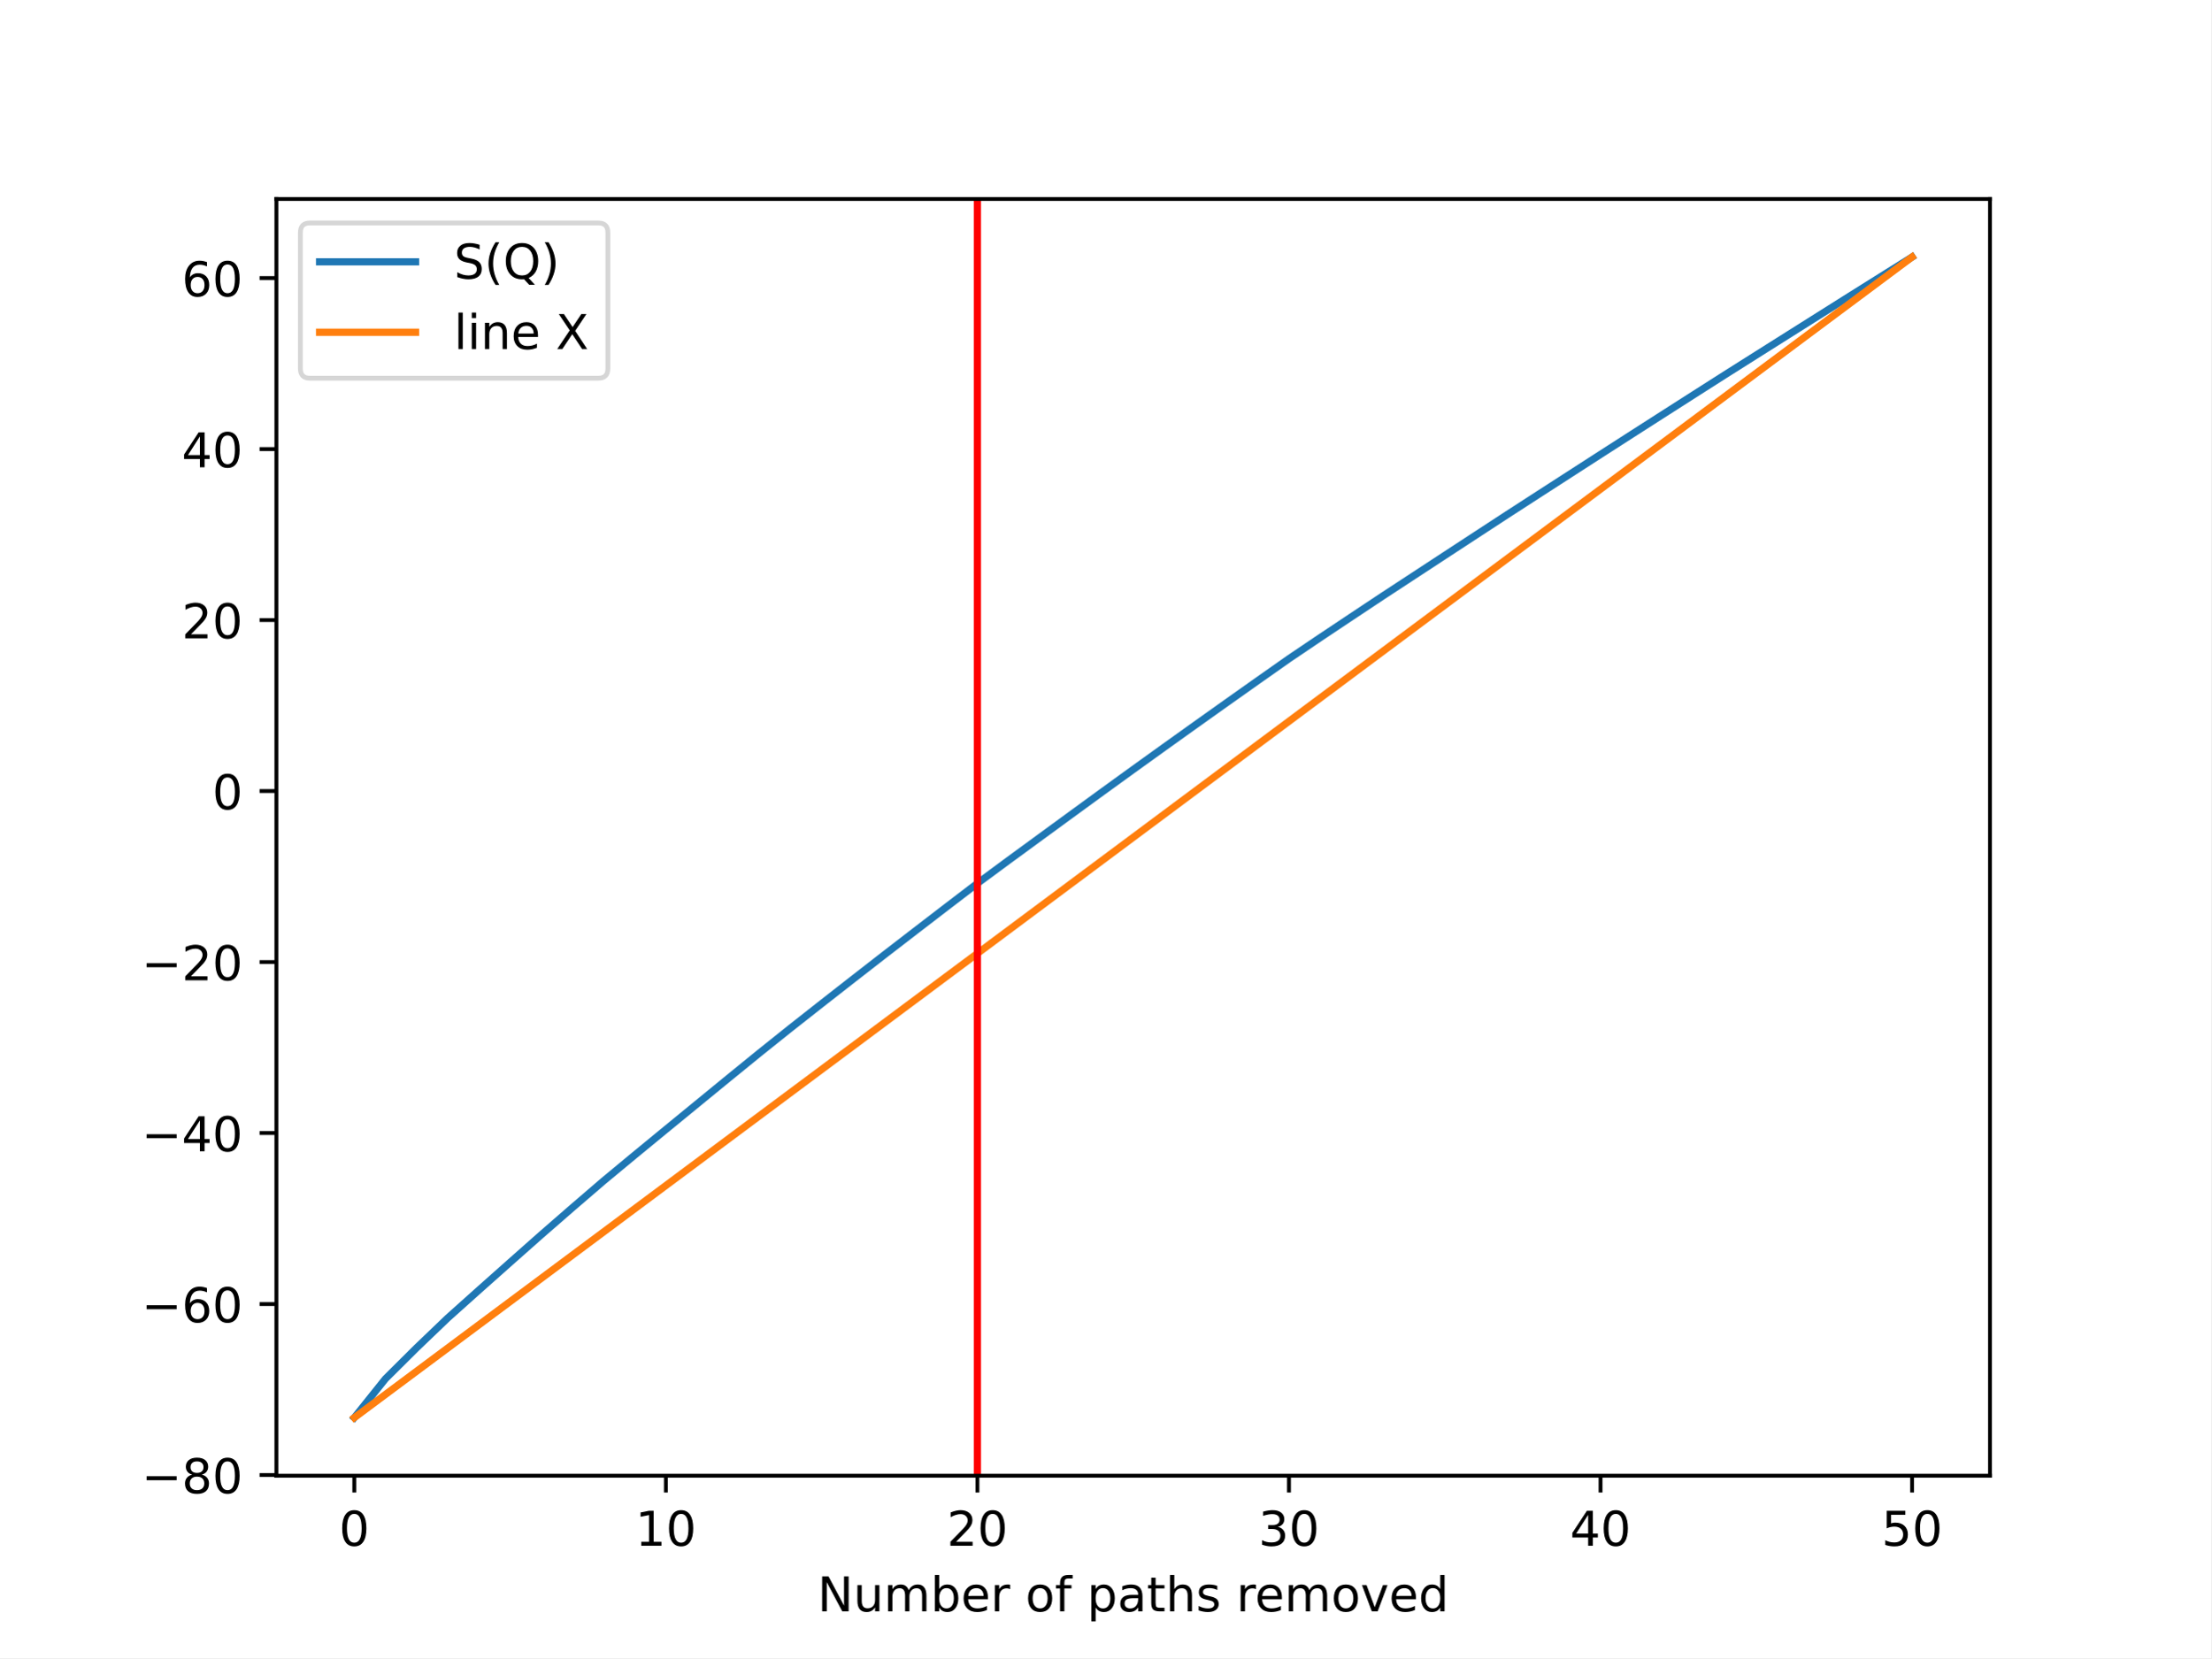
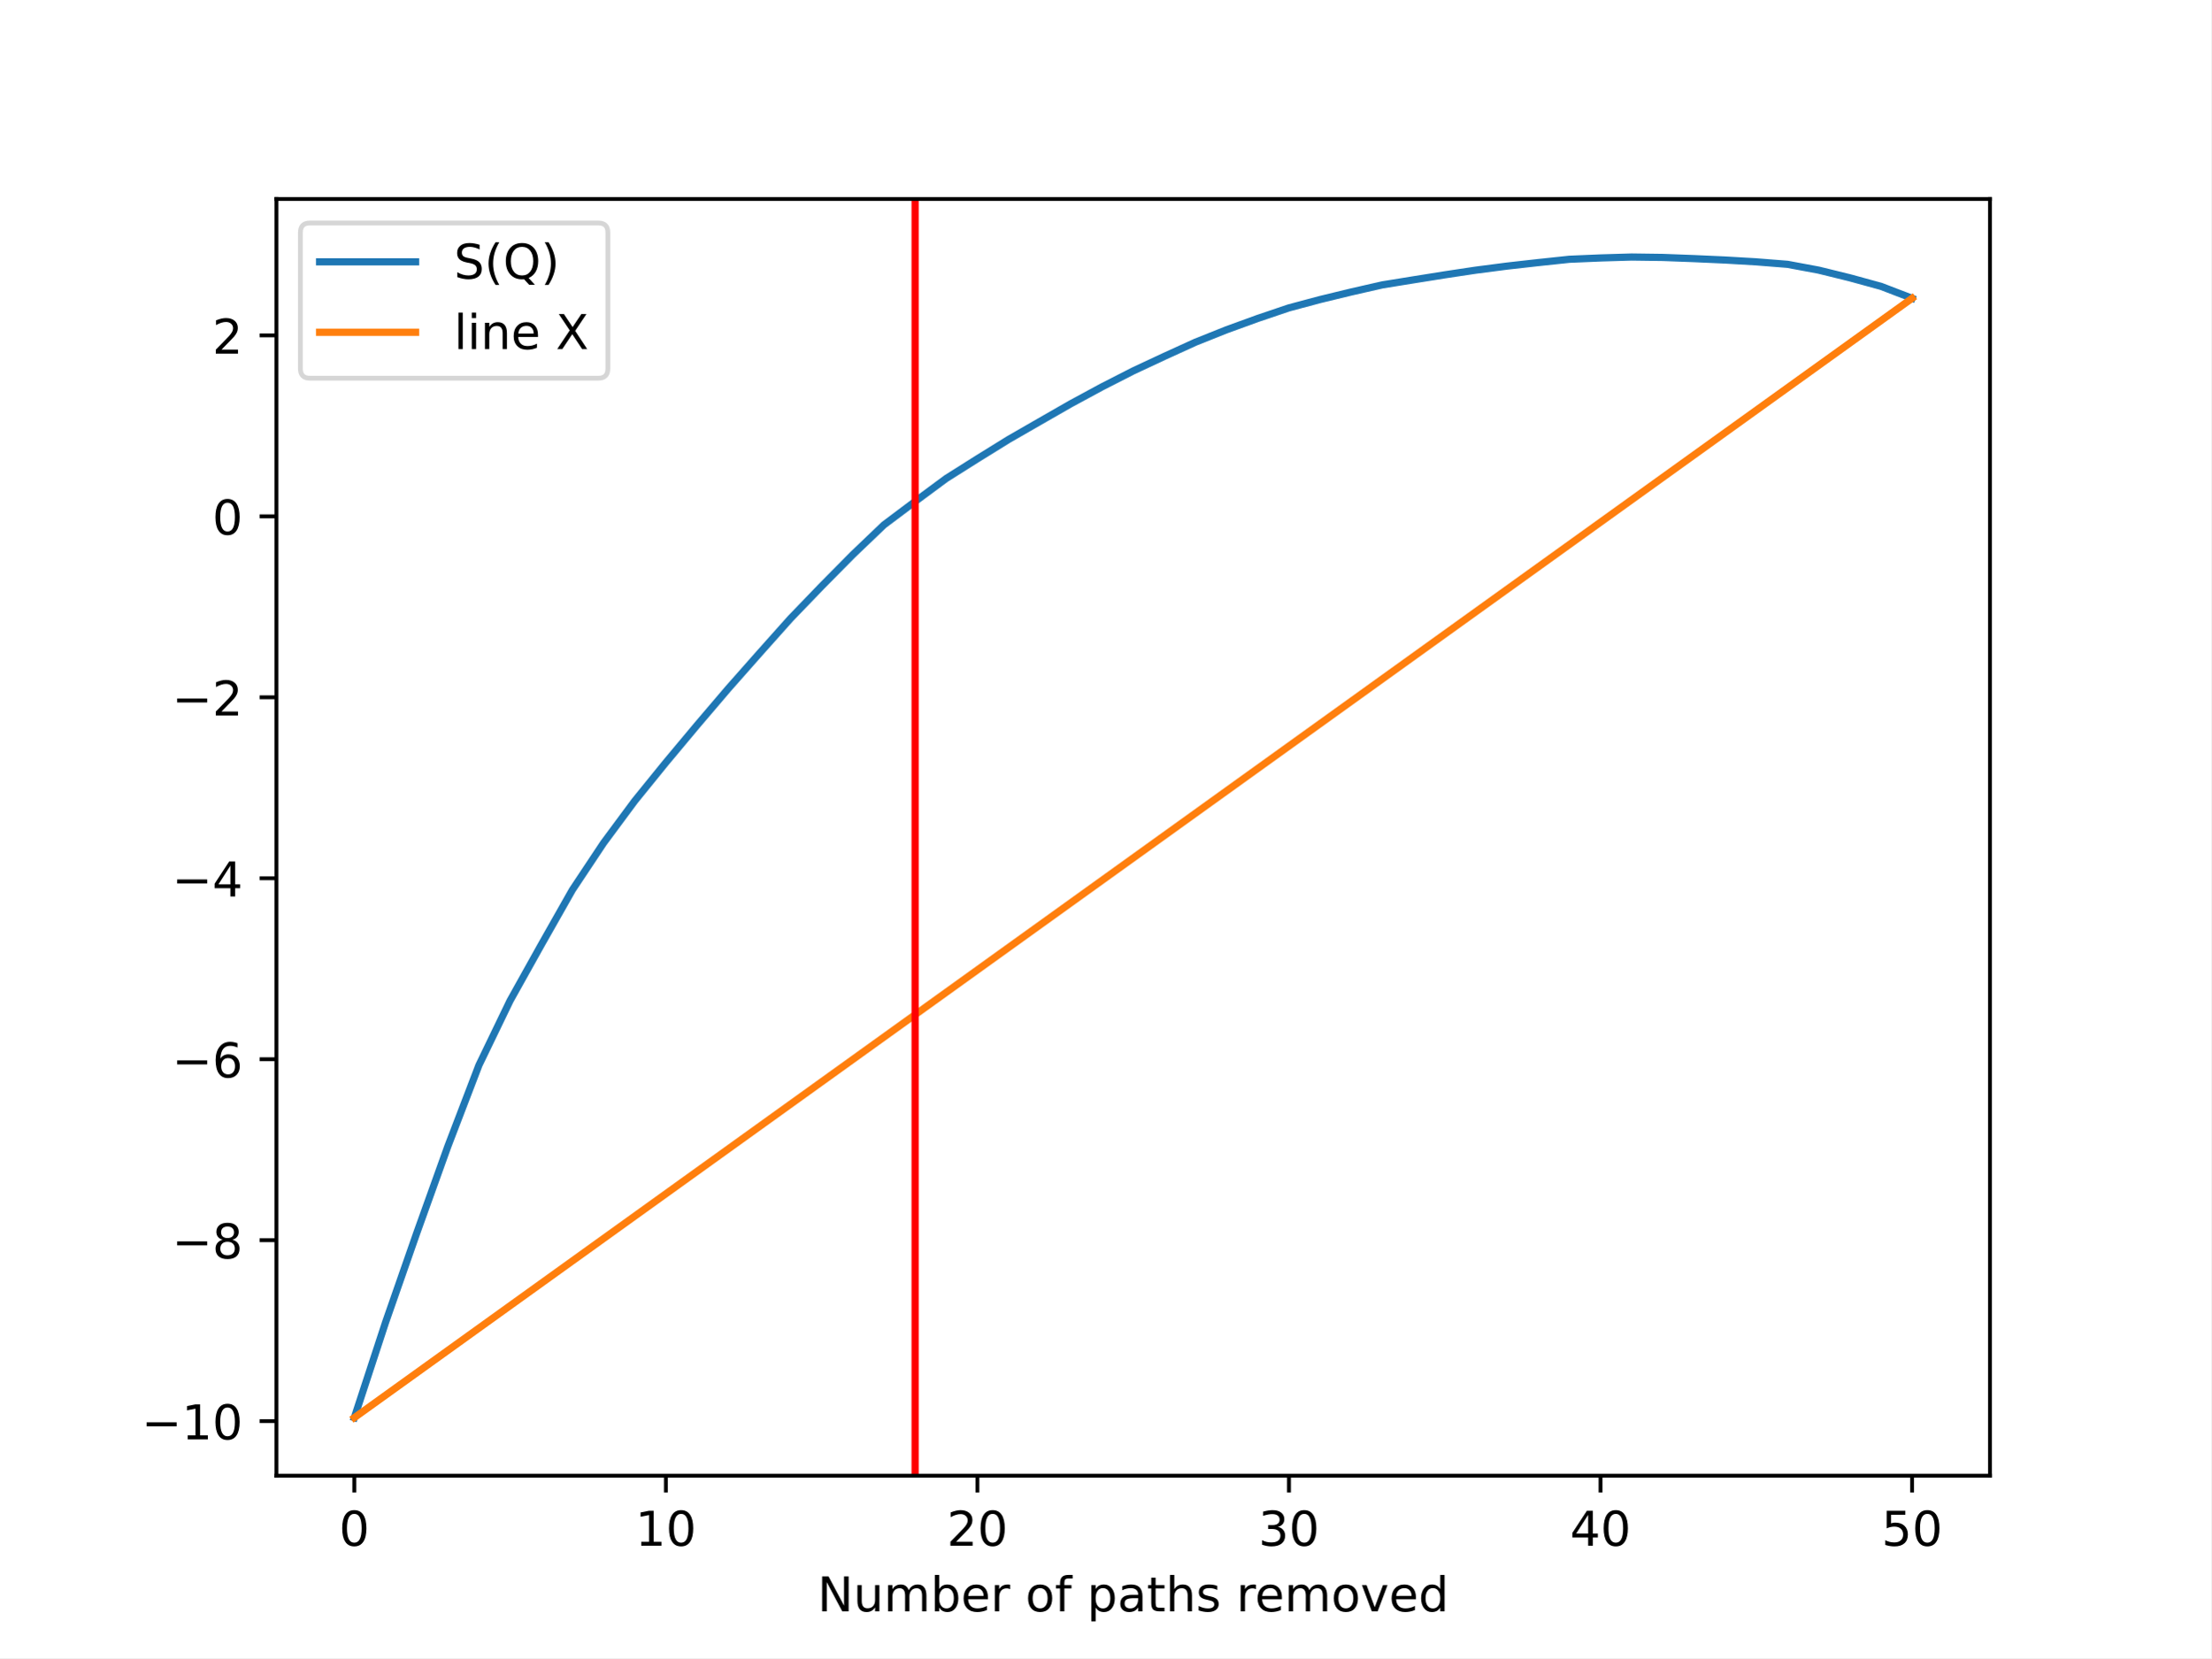
<svg xmlns="http://www.w3.org/2000/svg" xmlns:xlink="http://www.w3.org/1999/xlink" height="345.6pt" version="1.1" viewBox="0 0 460.8 345.6" width="460.8pt">
  <defs>
    <style type="text/css">*{stroke-linecap:butt;stroke-linejoin:round;}</style>
  </defs>
  <g id="figure_1">
    <g id="patch_1">
      <path d="M 0 345.6  L 460.8 345.6  L 460.8 0  L 0 0  z " style="fill:#ffffff;" />
    </g>
    <g id="axes_1">
      <g id="patch_2">
        <path d="M 57.6 307.584  L 414.72 307.584  L 414.72 41.472  L 57.6 41.472  z " style="fill:#ffffff;" />
      </g>
      <g id="matplotlib.axis_1">
        <g id="xtick_1">
          <g id="line2d_1">
            <defs>
-               <path d="M 0 0  L 0 3.5  " id="m5e712921a0" style="stroke:#000000;stroke-width:0.8;" />
-             </defs>
-             <g>
-               <use style="stroke:#000000;stroke-width:0.8;" x="73.833" xlink:href="#m5e712921a0" y="307.584" />
+               <path d="M 0 0  L 0 3.5  " id="m7108d5a1fa" style="stroke:#000000;stroke-width:0.8;" />
+             </defs>
+             <g>
+               <use style="stroke:#000000;stroke-width:0.8;" x="73.833" xlink:href="#m7108d5a1fa" y="307.584" />
            </g>
          </g>
          <g id="text_1">
            <g transform="translate(70.65148 322.1824)scale(0.1 -0.1)">
              <defs>
                <path d="M 31.781 66.406  Q 24.172 66.406 20.328 58.906  Q 16.5 51.422 16.5 36.375  Q 16.5 21.391 20.328 13.891  Q 24.172 6.391 31.781 6.391  Q 39.453 6.391 43.281 13.891  Q 47.125 21.391 47.125 36.375  Q 47.125 51.422 43.281 58.906  Q 39.453 66.406 31.781 66.406  z M 31.781 74.219  Q 44.047 74.219 50.516 64.516  Q 56.984 54.828 56.984 36.375  Q 56.984 17.969 50.516 8.266  Q 44.047 -1.422 31.781 -1.422  Q 19.531 -1.422 13.062 8.266  Q 6.594 17.969 6.594 36.375  Q 6.594 54.828 13.062 64.516  Q 19.531 74.219 31.781 74.219  z " id="DejaVuSans-48" />
              </defs>
              <use xlink:href="#DejaVuSans-48" />
            </g>
          </g>
        </g>
        <g id="xtick_2">
          <g id="line2d_2">
            <g>
-               <use style="stroke:#000000;stroke-width:0.8;" x="138.764" xlink:href="#m5e712921a0" y="307.584" />
+               <use style="stroke:#000000;stroke-width:0.8;" x="138.764" xlink:href="#m7108d5a1fa" y="307.584" />
            </g>
          </g>
          <g id="text_2">
            <g transform="translate(132.4011 322.1824)scale(0.1 -0.1)">
              <defs>
                <path d="M 12.406 8.297  L 28.516 8.297  L 28.516 63.922  L 10.984 60.406  L 10.984 69.391  L 28.422 72.906  L 38.281 72.906  L 38.281 8.297  L 54.391 8.297  L 54.391 0  L 12.406 0  z " id="DejaVuSans-49" />
              </defs>
              <use xlink:href="#DejaVuSans-49" />
              <use x="63.623" xlink:href="#DejaVuSans-48" />
            </g>
          </g>
        </g>
        <g id="xtick_3">
          <g id="line2d_3">
            <g>
-               <use style="stroke:#000000;stroke-width:0.8;" x="203.695" xlink:href="#m5e712921a0" y="307.584" />
+               <use style="stroke:#000000;stroke-width:0.8;" x="203.695" xlink:href="#m7108d5a1fa" y="307.584" />
            </g>
          </g>
          <g id="text_3">
            <g transform="translate(197.332 322.1824)scale(0.1 -0.1)">
              <defs>
                <path d="M 19.188 8.297  L 53.609 8.297  L 53.609 0  L 7.328 0  L 7.328 8.297  Q 12.938 14.109 22.625 23.891  Q 32.328 33.688 34.812 36.531  Q 39.547 41.844 41.422 45.531  Q 43.312 49.219 43.312 52.781  Q 43.312 58.594 39.234 62.25  Q 35.156 65.922 28.609 65.922  Q 23.969 65.922 18.812 64.312  Q 13.672 62.703 7.812 59.422  L 7.812 69.391  Q 13.766 71.781 18.938 73  Q 24.125 74.219 28.422 74.219  Q 39.75 74.219 46.484 68.547  Q 53.219 62.891 53.219 53.422  Q 53.219 48.922 51.531 44.891  Q 49.859 40.875 45.406 35.406  Q 44.188 33.984 37.641 27.219  Q 31.109 20.453 19.188 8.297  z " id="DejaVuSans-50" />
              </defs>
              <use xlink:href="#DejaVuSans-50" />
              <use x="63.623" xlink:href="#DejaVuSans-48" />
            </g>
          </g>
        </g>
        <g id="xtick_4">
          <g id="line2d_4">
            <g>
-               <use style="stroke:#000000;stroke-width:0.8;" x="268.625" xlink:href="#m5e712921a0" y="307.584" />
+               <use style="stroke:#000000;stroke-width:0.8;" x="268.625" xlink:href="#m7108d5a1fa" y="307.584" />
            </g>
          </g>
          <g id="text_4">
            <g transform="translate(262.263 322.1824)scale(0.1 -0.1)">
              <defs>
                <path d="M 40.578 39.312  Q 47.656 37.797 51.625 33  Q 55.609 28.219 55.609 21.188  Q 55.609 10.406 48.188 4.484  Q 40.766 -1.422 27.094 -1.422  Q 22.516 -1.422 17.656 -0.516  Q 12.797 0.391 7.625 2.203  L 7.625 11.719  Q 11.719 9.328 16.594 8.109  Q 21.484 6.891 26.812 6.891  Q 36.078 6.891 40.938 10.547  Q 45.797 14.203 45.797 21.188  Q 45.797 27.641 41.281 31.266  Q 36.766 34.906 28.719 34.906  L 20.219 34.906  L 20.219 43.016  L 29.109 43.016  Q 36.375 43.016 40.234 45.922  Q 44.094 48.828 44.094 54.297  Q 44.094 59.906 40.109 62.906  Q 36.141 65.922 28.719 65.922  Q 24.656 65.922 20.016 65.031  Q 15.375 64.156 9.812 62.312  L 9.812 71.094  Q 15.438 72.656 20.344 73.438  Q 25.25 74.219 29.594 74.219  Q 40.828 74.219 47.359 69.109  Q 53.906 64.016 53.906 55.328  Q 53.906 49.266 50.438 45.094  Q 46.969 40.922 40.578 39.312  z " id="DejaVuSans-51" />
              </defs>
              <use xlink:href="#DejaVuSans-51" />
              <use x="63.623" xlink:href="#DejaVuSans-48" />
            </g>
          </g>
        </g>
        <g id="xtick_5">
          <g id="line2d_5">
            <g>
-               <use style="stroke:#000000;stroke-width:0.8;" x="333.556" xlink:href="#m5e712921a0" y="307.584" />
+               <use style="stroke:#000000;stroke-width:0.8;" x="333.556" xlink:href="#m7108d5a1fa" y="307.584" />
            </g>
          </g>
          <g id="text_5">
            <g transform="translate(327.1939 322.1824)scale(0.1 -0.1)">
              <defs>
                <path d="M 37.797 64.312  L 12.891 25.391  L 37.797 25.391  z M 35.203 72.906  L 47.609 72.906  L 47.609 25.391  L 58.016 25.391  L 58.016 17.188  L 47.609 17.188  L 47.609 0  L 37.797 0  L 37.797 17.188  L 4.891 17.188  L 4.891 26.703  z " id="DejaVuSans-52" />
              </defs>
              <use xlink:href="#DejaVuSans-52" />
              <use x="63.623" xlink:href="#DejaVuSans-48" />
            </g>
          </g>
        </g>
        <g id="xtick_6">
          <g id="line2d_6">
            <g>
-               <use style="stroke:#000000;stroke-width:0.8;" x="398.487" xlink:href="#m5e712921a0" y="307.584" />
+               <use style="stroke:#000000;stroke-width:0.8;" x="398.487" xlink:href="#m7108d5a1fa" y="307.584" />
            </g>
          </g>
          <g id="text_6">
            <g transform="translate(392.1248 322.1824)scale(0.1 -0.1)">
              <defs>
                <path d="M 10.797 72.906  L 49.516 72.906  L 49.516 64.594  L 19.828 64.594  L 19.828 46.734  Q 21.969 47.469 24.109 47.828  Q 26.266 48.188 28.422 48.188  Q 40.625 48.188 47.75 41.5  Q 54.891 34.812 54.891 23.391  Q 54.891 11.625 47.562 5.094  Q 40.234 -1.422 26.906 -1.422  Q 22.312 -1.422 17.547 -0.641  Q 12.797 0.141 7.719 1.703  L 7.719 11.625  Q 12.109 9.234 16.797 8.062  Q 21.484 6.891 26.703 6.891  Q 35.156 6.891 40.078 11.328  Q 45.016 15.766 45.016 23.391  Q 45.016 31 40.078 35.438  Q 35.156 39.891 26.703 39.891  Q 22.75 39.891 18.812 39.016  Q 14.891 38.141 10.797 36.281  z " id="DejaVuSans-53" />
              </defs>
              <use xlink:href="#DejaVuSans-53" />
              <use x="63.623" xlink:href="#DejaVuSans-48" />
            </g>
          </g>
        </g>
        <g id="text_7">
          <g transform="translate(170.3561 335.8606)scale(0.1 -0.1)">
            <defs>
              <path d="M 9.812 72.906  L 23.094 72.906  L 55.422 11.922  L 55.422 72.906  L 64.984 72.906  L 64.984 0  L 51.703 0  L 19.391 60.984  L 19.391 0  L 9.812 0  z " id="DejaVuSans-78" />
              <path d="M 8.5 21.578  L 8.5 54.688  L 17.484 54.688  L 17.484 21.922  Q 17.484 14.156 20.5 10.266  Q 23.531 6.391 29.594 6.391  Q 36.859 6.391 41.078 11.031  Q 45.312 15.672 45.312 23.688  L 45.312 54.688  L 54.297 54.688  L 54.297 0  L 45.312 0  L 45.312 8.406  Q 42.047 3.422 37.719 1  Q 33.406 -1.422 27.688 -1.422  Q 18.266 -1.422 13.375 4.438  Q 8.5 10.297 8.5 21.578  z M 31.109 56  z " id="DejaVuSans-117" />
              <path d="M 52 44.188  Q 55.375 50.25 60.062 53.125  Q 64.75 56 71.094 56  Q 79.641 56 84.281 50.016  Q 88.922 44.047 88.922 33.016  L 88.922 0  L 79.891 0  L 79.891 32.719  Q 79.891 40.578 77.094 44.375  Q 74.312 48.188 68.609 48.188  Q 61.625 48.188 57.562 43.547  Q 53.516 38.922 53.516 30.906  L 53.516 0  L 44.484 0  L 44.484 32.719  Q 44.484 40.625 41.703 44.406  Q 38.922 48.188 33.109 48.188  Q 26.219 48.188 22.156 43.531  Q 18.109 38.875 18.109 30.906  L 18.109 0  L 9.078 0  L 9.078 54.688  L 18.109 54.688  L 18.109 46.188  Q 21.188 51.219 25.484 53.609  Q 29.781 56 35.688 56  Q 41.656 56 45.828 52.969  Q 50 49.953 52 44.188  z " id="DejaVuSans-109" />
              <path d="M 48.688 27.297  Q 48.688 37.203 44.609 42.844  Q 40.531 48.484 33.406 48.484  Q 26.266 48.484 22.188 42.844  Q 18.109 37.203 18.109 27.297  Q 18.109 17.391 22.188 11.75  Q 26.266 6.109 33.406 6.109  Q 40.531 6.109 44.609 11.75  Q 48.688 17.391 48.688 27.297  z M 18.109 46.391  Q 20.953 51.266 25.266 53.625  Q 29.594 56 35.594 56  Q 45.562 56 51.781 48.094  Q 58.016 40.188 58.016 27.297  Q 58.016 14.406 51.781 6.484  Q 45.562 -1.422 35.594 -1.422  Q 29.594 -1.422 25.266 0.953  Q 20.953 3.328 18.109 8.203  L 18.109 0  L 9.078 0  L 9.078 75.984  L 18.109 75.984  z " id="DejaVuSans-98" />
              <path d="M 56.203 29.594  L 56.203 25.203  L 14.891 25.203  Q 15.484 15.922 20.484 11.062  Q 25.484 6.203 34.422 6.203  Q 39.594 6.203 44.453 7.469  Q 49.312 8.734 54.109 11.281  L 54.109 2.781  Q 49.266 0.734 44.188 -0.344  Q 39.109 -1.422 33.891 -1.422  Q 20.797 -1.422 13.156 6.188  Q 5.516 13.812 5.516 26.812  Q 5.516 40.234 12.766 48.109  Q 20.016 56 32.328 56  Q 43.359 56 49.781 48.891  Q 56.203 41.797 56.203 29.594  z M 47.219 32.234  Q 47.125 39.594 43.094 43.984  Q 39.062 48.391 32.422 48.391  Q 24.906 48.391 20.391 44.141  Q 15.875 39.891 15.188 32.172  z " id="DejaVuSans-101" />
              <path d="M 41.109 46.297  Q 39.594 47.172 37.812 47.578  Q 36.031 48 33.891 48  Q 26.266 48 22.188 43.047  Q 18.109 38.094 18.109 28.812  L 18.109 0  L 9.078 0  L 9.078 54.688  L 18.109 54.688  L 18.109 46.188  Q 20.953 51.172 25.484 53.578  Q 30.031 56 36.531 56  Q 37.453 56 38.578 55.875  Q 39.703 55.766 41.062 55.516  z " id="DejaVuSans-114" />
              <path id="DejaVuSans-32" />
              <path d="M 30.609 48.391  Q 23.391 48.391 19.188 42.75  Q 14.984 37.109 14.984 27.297  Q 14.984 17.484 19.156 11.844  Q 23.344 6.203 30.609 6.203  Q 37.797 6.203 41.984 11.859  Q 46.188 17.531 46.188 27.297  Q 46.188 37.016 41.984 42.703  Q 37.797 48.391 30.609 48.391  z M 30.609 56  Q 42.328 56 49.016 48.375  Q 55.719 40.766 55.719 27.297  Q 55.719 13.875 49.016 6.219  Q 42.328 -1.422 30.609 -1.422  Q 18.844 -1.422 12.172 6.219  Q 5.516 13.875 5.516 27.297  Q 5.516 40.766 12.172 48.375  Q 18.844 56 30.609 56  z " id="DejaVuSans-111" />
              <path d="M 37.109 75.984  L 37.109 68.5  L 28.516 68.5  Q 23.688 68.5 21.797 66.547  Q 19.922 64.594 19.922 59.516  L 19.922 54.688  L 34.719 54.688  L 34.719 47.703  L 19.922 47.703  L 19.922 0  L 10.891 0  L 10.891 47.703  L 2.297 47.703  L 2.297 54.688  L 10.891 54.688  L 10.891 58.5  Q 10.891 67.625 15.141 71.797  Q 19.391 75.984 28.609 75.984  z " id="DejaVuSans-102" />
              <path d="M 18.109 8.203  L 18.109 -20.797  L 9.078 -20.797  L 9.078 54.688  L 18.109 54.688  L 18.109 46.391  Q 20.953 51.266 25.266 53.625  Q 29.594 56 35.594 56  Q 45.562 56 51.781 48.094  Q 58.016 40.188 58.016 27.297  Q 58.016 14.406 51.781 6.484  Q 45.562 -1.422 35.594 -1.422  Q 29.594 -1.422 25.266 0.953  Q 20.953 3.328 18.109 8.203  z M 48.688 27.297  Q 48.688 37.203 44.609 42.844  Q 40.531 48.484 33.406 48.484  Q 26.266 48.484 22.188 42.844  Q 18.109 37.203 18.109 27.297  Q 18.109 17.391 22.188 11.75  Q 26.266 6.109 33.406 6.109  Q 40.531 6.109 44.609 11.75  Q 48.688 17.391 48.688 27.297  z " id="DejaVuSans-112" />
              <path d="M 34.281 27.484  Q 23.391 27.484 19.188 25  Q 14.984 22.516 14.984 16.5  Q 14.984 11.719 18.141 8.906  Q 21.297 6.109 26.703 6.109  Q 34.188 6.109 38.703 11.406  Q 43.219 16.703 43.219 25.484  L 43.219 27.484  z M 52.203 31.203  L 52.203 0  L 43.219 0  L 43.219 8.297  Q 40.141 3.328 35.547 0.953  Q 30.953 -1.422 24.312 -1.422  Q 15.922 -1.422 10.953 3.297  Q 6 8.016 6 15.922  Q 6 25.141 12.172 29.828  Q 18.359 34.516 30.609 34.516  L 43.219 34.516  L 43.219 35.406  Q 43.219 41.609 39.141 45  Q 35.062 48.391 27.688 48.391  Q 23 48.391 18.547 47.266  Q 14.109 46.141 10.016 43.891  L 10.016 52.203  Q 14.938 54.109 19.578 55.047  Q 24.219 56 28.609 56  Q 40.484 56 46.344 49.844  Q 52.203 43.703 52.203 31.203  z " id="DejaVuSans-97" />
              <path d="M 18.312 70.219  L 18.312 54.688  L 36.812 54.688  L 36.812 47.703  L 18.312 47.703  L 18.312 18.016  Q 18.312 11.328 20.141 9.422  Q 21.969 7.516 27.594 7.516  L 36.812 7.516  L 36.812 0  L 27.594 0  Q 17.188 0 13.234 3.875  Q 9.281 7.766 9.281 18.016  L 9.281 47.703  L 2.688 47.703  L 2.688 54.688  L 9.281 54.688  L 9.281 70.219  z " id="DejaVuSans-116" />
              <path d="M 54.891 33.016  L 54.891 0  L 45.906 0  L 45.906 32.719  Q 45.906 40.484 42.875 44.328  Q 39.844 48.188 33.797 48.188  Q 26.516 48.188 22.312 43.547  Q 18.109 38.922 18.109 30.906  L 18.109 0  L 9.078 0  L 9.078 75.984  L 18.109 75.984  L 18.109 46.188  Q 21.344 51.125 25.703 53.562  Q 30.078 56 35.797 56  Q 45.219 56 50.047 50.172  Q 54.891 44.344 54.891 33.016  z " id="DejaVuSans-104" />
              <path d="M 44.281 53.078  L 44.281 44.578  Q 40.484 46.531 36.375 47.5  Q 32.281 48.484 27.875 48.484  Q 21.188 48.484 17.844 46.438  Q 14.5 44.391 14.5 40.281  Q 14.5 37.156 16.891 35.375  Q 19.281 33.594 26.516 31.984  L 29.594 31.297  Q 39.156 29.25 43.188 25.516  Q 47.219 21.781 47.219 15.094  Q 47.219 7.469 41.188 3.016  Q 35.156 -1.422 24.609 -1.422  Q 20.219 -1.422 15.453 -0.562  Q 10.688 0.297 5.422 2  L 5.422 11.281  Q 10.406 8.688 15.234 7.391  Q 20.062 6.109 24.812 6.109  Q 31.156 6.109 34.562 8.281  Q 37.984 10.453 37.984 14.406  Q 37.984 18.062 35.516 20.016  Q 33.062 21.969 24.703 23.781  L 21.578 24.516  Q 13.234 26.266 9.516 29.906  Q 5.812 33.547 5.812 39.891  Q 5.812 47.609 11.281 51.797  Q 16.75 56 26.812 56  Q 31.781 56 36.172 55.266  Q 40.578 54.547 44.281 53.078  z " id="DejaVuSans-115" />
              <path d="M 2.984 54.688  L 12.5 54.688  L 29.594 8.797  L 46.688 54.688  L 56.203 54.688  L 35.688 0  L 23.484 0  z " id="DejaVuSans-118" />
              <path d="M 45.406 46.391  L 45.406 75.984  L 54.391 75.984  L 54.391 0  L 45.406 0  L 45.406 8.203  Q 42.578 3.328 38.25 0.953  Q 33.938 -1.422 27.875 -1.422  Q 17.969 -1.422 11.734 6.484  Q 5.516 14.406 5.516 27.297  Q 5.516 40.188 11.734 48.094  Q 17.969 56 27.875 56  Q 33.938 56 38.25 53.625  Q 42.578 51.266 45.406 46.391  z M 14.797 27.297  Q 14.797 17.391 18.875 11.75  Q 22.953 6.109 30.078 6.109  Q 37.203 6.109 41.297 11.75  Q 45.406 17.391 45.406 27.297  Q 45.406 37.203 41.297 42.844  Q 37.203 48.484 30.078 48.484  Q 22.953 48.484 18.875 42.844  Q 14.797 37.203 14.797 27.297  z " id="DejaVuSans-100" />
            </defs>
            <use xlink:href="#DejaVuSans-78" />
            <use x="74.805" xlink:href="#DejaVuSans-117" />
            <use x="138.184" xlink:href="#DejaVuSans-109" />
            <use x="235.596" xlink:href="#DejaVuSans-98" />
            <use x="299.072" xlink:href="#DejaVuSans-101" />
            <use x="360.596" xlink:href="#DejaVuSans-114" />
            <use x="401.709" xlink:href="#DejaVuSans-32" />
            <use x="433.496" xlink:href="#DejaVuSans-111" />
            <use x="494.678" xlink:href="#DejaVuSans-102" />
            <use x="529.883" xlink:href="#DejaVuSans-32" />
            <use x="561.67" xlink:href="#DejaVuSans-112" />
            <use x="625.146" xlink:href="#DejaVuSans-97" />
            <use x="686.426" xlink:href="#DejaVuSans-116" />
            <use x="725.635" xlink:href="#DejaVuSans-104" />
            <use x="789.014" xlink:href="#DejaVuSans-115" />
            <use x="841.113" xlink:href="#DejaVuSans-32" />
            <use x="872.9" xlink:href="#DejaVuSans-114" />
            <use x="911.764" xlink:href="#DejaVuSans-101" />
            <use x="973.287" xlink:href="#DejaVuSans-109" />
            <use x="1070.699" xlink:href="#DejaVuSans-111" />
            <use x="1131.881" xlink:href="#DejaVuSans-118" />
            <use x="1191.061" xlink:href="#DejaVuSans-101" />
            <use x="1252.584" xlink:href="#DejaVuSans-100" />
          </g>
        </g>
      </g>
      <g id="matplotlib.axis_2">
        <g id="ytick_1">
          <g id="line2d_7">
            <defs>
-               <path d="M 0 0  L -3.5 0  " id="mfe4f867d0d" style="stroke:#000000;stroke-width:0.8;" />
-             </defs>
-             <g>
-               <use style="stroke:#000000;stroke-width:0.8;" x="57.6" xlink:href="#mfe4f867d0d" y="307.442" />
+               <path d="M 0 0  L -3.5 0  " id="m6ff0f335ae" style="stroke:#000000;stroke-width:0.8;" />
+             </defs>
+             <g>
+               <use style="stroke:#000000;stroke-width:0.8;" x="57.6" xlink:href="#m6ff0f335ae" y="296.212" />
            </g>
          </g>
          <g id="text_8">
-             <g transform="translate(29.49531 311.2416)scale(0.1 -0.1)">
+             <g transform="translate(29.49531 300.0116)scale(0.1 -0.1)">
              <defs>
                <path d="M 10.594 35.5  L 73.188 35.5  L 73.188 27.203  L 10.594 27.203  z " id="DejaVuSans-8722" />
-                 <path d="M 31.781 34.625  Q 24.75 34.625 20.719 30.859  Q 16.703 27.094 16.703 20.516  Q 16.703 13.922 20.719 10.156  Q 24.75 6.391 31.781 6.391  Q 38.812 6.391 42.859 10.172  Q 46.922 13.969 46.922 20.516  Q 46.922 27.094 42.891 30.859  Q 38.875 34.625 31.781 34.625  z M 21.922 38.812  Q 15.578 40.375 12.031 44.719  Q 8.5 49.078 8.5 55.328  Q 8.5 64.062 14.719 69.141  Q 20.953 74.219 31.781 74.219  Q 42.672 74.219 48.875 69.141  Q 55.078 64.062 55.078 55.328  Q 55.078 49.078 51.531 44.719  Q 48 40.375 41.703 38.812  Q 48.828 37.156 52.797 32.312  Q 56.781 27.484 56.781 20.516  Q 56.781 9.906 50.312 4.234  Q 43.844 -1.422 31.781 -1.422  Q 19.734 -1.422 13.25 4.234  Q 6.781 9.906 6.781 20.516  Q 6.781 27.484 10.781 32.312  Q 14.797 37.156 21.922 38.812  z M 18.312 54.391  Q 18.312 48.734 21.844 45.562  Q 25.391 42.391 31.781 42.391  Q 38.141 42.391 41.719 45.562  Q 45.312 48.734 45.312 54.391  Q 45.312 60.062 41.719 63.234  Q 38.141 66.406 31.781 66.406  Q 25.391 66.406 21.844 63.234  Q 18.312 60.062 18.312 54.391  z " id="DejaVuSans-56" />
-               </defs>
-               <use xlink:href="#DejaVuSans-8722" />
-               <use x="83.789" xlink:href="#DejaVuSans-56" />
+               </defs>
+               <use xlink:href="#DejaVuSans-8722" />
+               <use x="83.789" xlink:href="#DejaVuSans-49" />
              <use x="147.412" xlink:href="#DejaVuSans-48" />
            </g>
          </g>
        </g>
        <g id="ytick_2">
          <g id="line2d_8">
            <g>
-               <use style="stroke:#000000;stroke-width:0.8;" x="57.6" xlink:href="#mfe4f867d0d" y="271.801" />
+               <use style="stroke:#000000;stroke-width:0.8;" x="57.6" xlink:href="#m6ff0f335ae" y="258.494" />
            </g>
          </g>
          <g id="text_9">
-             <g transform="translate(29.49531 275.6007)scale(0.1 -0.1)">
-               <defs>
-                 <path d="M 33.016 40.375  Q 26.375 40.375 22.484 35.828  Q 18.609 31.297 18.609 23.391  Q 18.609 15.531 22.484 10.953  Q 26.375 6.391 33.016 6.391  Q 39.656 6.391 43.531 10.953  Q 47.406 15.531 47.406 23.391  Q 47.406 31.297 43.531 35.828  Q 39.656 40.375 33.016 40.375  z M 52.594 71.297  L 52.594 62.312  Q 48.875 64.062 45.094 64.984  Q 41.312 65.922 37.594 65.922  Q 27.828 65.922 22.672 59.328  Q 17.531 52.734 16.797 39.406  Q 19.672 43.656 24.016 45.922  Q 28.375 48.188 33.594 48.188  Q 44.578 48.188 50.953 41.516  Q 57.328 34.859 57.328 23.391  Q 57.328 12.156 50.688 5.359  Q 44.047 -1.422 33.016 -1.422  Q 20.359 -1.422 13.672 8.266  Q 6.984 17.969 6.984 36.375  Q 6.984 53.656 15.188 63.938  Q 23.391 74.219 37.203 74.219  Q 40.922 74.219 44.703 73.484  Q 48.484 72.75 52.594 71.297  z " id="DejaVuSans-54" />
-               </defs>
-               <use xlink:href="#DejaVuSans-8722" />
-               <use x="83.789" xlink:href="#DejaVuSans-54" />
-               <use x="147.412" xlink:href="#DejaVuSans-48" />
+             <g transform="translate(35.85781 262.2929)scale(0.1 -0.1)">
+               <defs>
+                 <path d="M 31.781 34.625  Q 24.75 34.625 20.719 30.859  Q 16.703 27.094 16.703 20.516  Q 16.703 13.922 20.719 10.156  Q 24.75 6.391 31.781 6.391  Q 38.812 6.391 42.859 10.172  Q 46.922 13.969 46.922 20.516  Q 46.922 27.094 42.891 30.859  Q 38.875 34.625 31.781 34.625  z M 21.922 38.812  Q 15.578 40.375 12.031 44.719  Q 8.5 49.078 8.5 55.328  Q 8.5 64.062 14.719 69.141  Q 20.953 74.219 31.781 74.219  Q 42.672 74.219 48.875 69.141  Q 55.078 64.062 55.078 55.328  Q 55.078 49.078 51.531 44.719  Q 48 40.375 41.703 38.812  Q 48.828 37.156 52.797 32.312  Q 56.781 27.484 56.781 20.516  Q 56.781 9.906 50.312 4.234  Q 43.844 -1.422 31.781 -1.422  Q 19.734 -1.422 13.25 4.234  Q 6.781 9.906 6.781 20.516  Q 6.781 27.484 10.781 32.312  Q 14.797 37.156 21.922 38.812  z M 18.312 54.391  Q 18.312 48.734 21.844 45.562  Q 25.391 42.391 31.781 42.391  Q 38.141 42.391 41.719 45.562  Q 45.312 48.734 45.312 54.391  Q 45.312 60.062 41.719 63.234  Q 38.141 66.406 31.781 66.406  Q 25.391 66.406 21.844 63.234  Q 18.312 60.062 18.312 54.391  z " id="DejaVuSans-56" />
+               </defs>
+               <use xlink:href="#DejaVuSans-8722" />
+               <use x="83.789" xlink:href="#DejaVuSans-56" />
            </g>
          </g>
        </g>
        <g id="ytick_3">
          <g id="line2d_9">
            <g>
-               <use style="stroke:#000000;stroke-width:0.8;" x="57.6" xlink:href="#mfe4f867d0d" y="236.16" />
+               <use style="stroke:#000000;stroke-width:0.8;" x="57.6" xlink:href="#m6ff0f335ae" y="220.775" />
            </g>
          </g>
          <g id="text_10">
-             <g transform="translate(29.49531 239.9597)scale(0.1 -0.1)">
-               <use xlink:href="#DejaVuSans-8722" />
-               <use x="83.789" xlink:href="#DejaVuSans-52" />
-               <use x="147.412" xlink:href="#DejaVuSans-48" />
+             <g transform="translate(35.85781 224.5743)scale(0.1 -0.1)">
+               <defs>
+                 <path d="M 33.016 40.375  Q 26.375 40.375 22.484 35.828  Q 18.609 31.297 18.609 23.391  Q 18.609 15.531 22.484 10.953  Q 26.375 6.391 33.016 6.391  Q 39.656 6.391 43.531 10.953  Q 47.406 15.531 47.406 23.391  Q 47.406 31.297 43.531 35.828  Q 39.656 40.375 33.016 40.375  z M 52.594 71.297  L 52.594 62.312  Q 48.875 64.062 45.094 64.984  Q 41.312 65.922 37.594 65.922  Q 27.828 65.922 22.672 59.328  Q 17.531 52.734 16.797 39.406  Q 19.672 43.656 24.016 45.922  Q 28.375 48.188 33.594 48.188  Q 44.578 48.188 50.953 41.516  Q 57.328 34.859 57.328 23.391  Q 57.328 12.156 50.688 5.359  Q 44.047 -1.422 33.016 -1.422  Q 20.359 -1.422 13.672 8.266  Q 6.984 17.969 6.984 36.375  Q 6.984 53.656 15.188 63.938  Q 23.391 74.219 37.203 74.219  Q 40.922 74.219 44.703 73.484  Q 48.484 72.75 52.594 71.297  z " id="DejaVuSans-54" />
+               </defs>
+               <use xlink:href="#DejaVuSans-8722" />
+               <use x="83.789" xlink:href="#DejaVuSans-54" />
            </g>
          </g>
        </g>
        <g id="ytick_4">
          <g id="line2d_10">
            <g>
-               <use style="stroke:#000000;stroke-width:0.8;" x="57.6" xlink:href="#mfe4f867d0d" y="200.52" />
+               <use style="stroke:#000000;stroke-width:0.8;" x="57.6" xlink:href="#m6ff0f335ae" y="183.056" />
            </g>
          </g>
          <g id="text_11">
-             <g transform="translate(29.49531 204.3187)scale(0.1 -0.1)">
-               <use xlink:href="#DejaVuSans-8722" />
-               <use x="83.789" xlink:href="#DejaVuSans-50" />
-               <use x="147.412" xlink:href="#DejaVuSans-48" />
+             <g transform="translate(35.85781 186.8556)scale(0.1 -0.1)">
+               <use xlink:href="#DejaVuSans-8722" />
+               <use x="83.789" xlink:href="#DejaVuSans-52" />
            </g>
          </g>
        </g>
        <g id="ytick_5">
          <g id="line2d_11">
            <g>
-               <use style="stroke:#000000;stroke-width:0.8;" x="57.6" xlink:href="#mfe4f867d0d" y="164.879" />
+               <use style="stroke:#000000;stroke-width:0.8;" x="57.6" xlink:href="#m6ff0f335ae" y="145.338" />
            </g>
          </g>
          <g id="text_12">
-             <g transform="translate(44.2375 168.6778)scale(0.1 -0.1)">
-               <use xlink:href="#DejaVuSans-48" />
+             <g transform="translate(35.85781 149.1369)scale(0.1 -0.1)">
+               <use xlink:href="#DejaVuSans-8722" />
+               <use x="83.789" xlink:href="#DejaVuSans-50" />
            </g>
          </g>
        </g>
        <g id="ytick_6">
          <g id="line2d_12">
            <g>
-               <use style="stroke:#000000;stroke-width:0.8;" x="57.6" xlink:href="#mfe4f867d0d" y="129.238" />
+               <use style="stroke:#000000;stroke-width:0.8;" x="57.6" xlink:href="#m6ff0f335ae" y="107.619" />
            </g>
          </g>
          <g id="text_13">
-             <g transform="translate(37.875 133.0368)scale(0.1 -0.1)">
-               <use xlink:href="#DejaVuSans-50" />
-               <use x="63.623" xlink:href="#DejaVuSans-48" />
+             <g transform="translate(44.2375 111.4183)scale(0.1 -0.1)">
+               <use xlink:href="#DejaVuSans-48" />
            </g>
          </g>
        </g>
        <g id="ytick_7">
          <g id="line2d_13">
            <g>
-               <use style="stroke:#000000;stroke-width:0.8;" x="57.6" xlink:href="#mfe4f867d0d" y="93.597" />
+               <use style="stroke:#000000;stroke-width:0.8;" x="57.6" xlink:href="#m6ff0f335ae" y="69.9" />
            </g>
          </g>
          <g id="text_14">
-             <g transform="translate(37.875 97.39587)scale(0.1 -0.1)">
-               <use xlink:href="#DejaVuSans-52" />
-               <use x="63.623" xlink:href="#DejaVuSans-48" />
-             </g>
-           </g>
-         </g>
-         <g id="ytick_8">
-           <g id="line2d_14">
-             <g>
-               <use style="stroke:#000000;stroke-width:0.8;" x="57.6" xlink:href="#mfe4f867d0d" y="57.956" />
-             </g>
-           </g>
-           <g id="text_15">
-             <g transform="translate(37.875 61.75491)scale(0.1 -0.1)">
-               <use xlink:href="#DejaVuSans-54" />
-               <use x="63.623" xlink:href="#DejaVuSans-48" />
-             </g>
-           </g>
-         </g>
+             <g transform="translate(44.2375 73.69959)scale(0.1 -0.1)">
+               <use xlink:href="#DejaVuSans-50" />
+             </g>
+           </g>
+         </g>
+       </g>
+       <g id="line2d_14">
+         <path clip-path="url(#pb36a1afa72)" d="M 73.833 295.488  L 80.326 275.676  L 86.819 257.073  L 93.312 238.972  L 99.805 222.019  L 106.298 208.57  L 112.791 196.933  L 119.284 185.475  L 125.777 175.708  L 132.271 166.943  L 138.764 158.936  L 145.257 151.167  L 151.75 143.55  L 158.243 136.199  L 164.736 128.921  L 171.229 122.179  L 177.722 115.607  L 184.215 109.397  L 190.708 104.52  L 197.201 99.716  L 203.695 95.618  L 210.188 91.596  L 216.681 87.86  L 223.174 84.14  L 229.667 80.628  L 236.16 77.311  L 242.653 74.275  L 249.146 71.315  L 255.639 68.722  L 262.132 66.362  L 268.625 64.164  L 275.119 62.426  L 281.612 60.849  L 288.105 59.369  L 294.598 58.317  L 301.091 57.278  L 307.584 56.3  L 314.077 55.457  L 320.57 54.725  L 327.063 54.035  L 333.556 53.762  L 340.049 53.568  L 346.543 53.657  L 353.036 53.9  L 359.529 54.19  L 366.022 54.57  L 372.515 55.088  L 379.008 56.297  L 385.501 57.895  L 391.994 59.677  L 398.487 62.169  " style="fill:none;stroke:#1f77b4;stroke-linecap:square;stroke-width:1.5;" />
      </g>
      <g id="line2d_15">
-         <path clip-path="url(#p2cc9485bf3)" d="M 73.833 295.488  L 80.326 287.383  L 86.819 280.93  L 93.312 274.71  L 99.805 268.898  L 106.298 263.125  L 112.791 257.377  L 119.284 251.725  L 125.777 246.144  L 132.271 240.76  L 138.764 235.425  L 145.257 230.106  L 151.75 224.79  L 158.243 219.505  L 164.736 214.31  L 171.229 209.2  L 177.722 204.126  L 184.215 199.075  L 190.708 194.071  L 197.201 189.083  L 203.695 184.12  L 210.188 179.324  L 216.681 174.573  L 223.174 169.827  L 229.667 165.092  L 236.16 160.39  L 242.653 155.721  L 249.146 151.077  L 255.639 146.457  L 262.132 141.862  L 268.625 137.294  L 275.119 132.911  L 281.612 128.583  L 288.105 124.271  L 294.598 120.018  L 301.091 115.766  L 307.584 111.52  L 314.077 107.28  L 320.57 103.08  L 327.063 98.893  L 333.556 94.707  L 340.049 90.535  L 346.543 86.376  L 353.036 82.226  L 359.529 78.086  L 366.022 73.986  L 372.515 69.891  L 379.008 65.798  L 385.501 61.708  L 391.994 57.636  L 398.487 53.568  " style="fill:none;stroke:#1f77b4;stroke-linecap:square;stroke-width:1.5;" />
+         <path clip-path="url(#pb36a1afa72)" d="M 73.833 295.488  L 398.487 62.169  " style="fill:none;stroke:#ff7f0e;stroke-linecap:square;stroke-width:1.5;" />
      </g>
      <g id="line2d_16">
-         <path clip-path="url(#p2cc9485bf3)" d="M 73.833 295.488  L 398.487 53.568  " style="fill:none;stroke:#ff7f0e;stroke-linecap:square;stroke-width:1.5;" />
-       </g>
-       <g id="line2d_17">
-         <path clip-path="url(#p2cc9485bf3)" d="M 203.695 307.584  L 203.695 41.472  " style="fill:none;stroke:#ff0000;stroke-linecap:square;stroke-width:1.5;" />
+         <path clip-path="url(#pb36a1afa72)" d="M 190.708 307.584  L 190.708 41.472  " style="fill:none;stroke:#ff0000;stroke-linecap:square;stroke-width:1.5;" />
      </g>
      <g id="patch_3">
        <path d="M 57.6 307.584  L 57.6 41.472  " style="fill:none;stroke:#000000;stroke-linecap:square;stroke-linejoin:miter;stroke-width:0.8;" />
      </g>
      <g id="patch_4">
        <path d="M 414.72 307.584  L 414.72 41.472  " style="fill:none;stroke:#000000;stroke-linecap:square;stroke-linejoin:miter;stroke-width:0.8;" />
      </g>
      <g id="patch_5">
        <path d="M 57.6 307.584  L 414.72 307.584  " style="fill:none;stroke:#000000;stroke-linecap:square;stroke-linejoin:miter;stroke-width:0.8;" />
      </g>
      <g id="patch_6">
        <path d="M 57.6 41.472  L 414.72 41.472  " style="fill:none;stroke:#000000;stroke-linecap:square;stroke-linejoin:miter;stroke-width:0.8;" />
      </g>
      <g id="legend_1">
        <g id="patch_7">
          <path d="M 64.6 78.828  L 124.675 78.828  Q 126.675 78.828 126.675 76.828  L 126.675 48.472  Q 126.675 46.472 124.675 46.472  L 64.6 46.472  Q 62.6 46.472 62.6 48.472  L 62.6 76.828  Q 62.6 78.828 64.6 78.828  z " style="fill:#ffffff;opacity:0.8;stroke:#cccccc;stroke-linejoin:miter;" />
        </g>
-         <g id="line2d_18">
+         <g id="line2d_17">
          <path d="M 66.6 54.57  L 86.6 54.57  " style="fill:none;stroke:#1f77b4;stroke-linecap:square;stroke-width:1.5;" />
        </g>
-         <g id="line2d_19" />
-         <g id="text_16">
+         <g id="line2d_18" />
+         <g id="text_15">
          <g transform="translate(94.6 58.07044)scale(0.1 -0.1)">
            <defs>
              <path d="M 53.516 70.516  L 53.516 60.891  Q 47.906 63.578 42.922 64.891  Q 37.938 66.219 33.297 66.219  Q 25.25 66.219 20.875 63.094  Q 16.5 59.969 16.5 54.203  Q 16.5 49.359 19.406 46.891  Q 22.312 44.438 30.422 42.922  L 36.375 41.703  Q 47.406 39.594 52.656 34.297  Q 57.906 29 57.906 20.125  Q 57.906 9.516 50.797 4.047  Q 43.703 -1.422 29.984 -1.422  Q 24.812 -1.422 18.969 -0.25  Q 13.141 0.922 6.891 3.219  L 6.891 13.375  Q 12.891 10.016 18.656 8.297  Q 24.422 6.594 29.984 6.594  Q 38.422 6.594 43.016 9.906  Q 47.609 13.234 47.609 19.391  Q 47.609 24.75 44.312 27.781  Q 41.016 30.812 33.5 32.328  L 27.484 33.5  Q 16.453 35.688 11.516 40.375  Q 6.594 45.062 6.594 53.422  Q 6.594 63.094 13.406 68.656  Q 20.219 74.219 32.172 74.219  Q 37.312 74.219 42.625 73.281  Q 47.953 72.359 53.516 70.516  z " id="DejaVuSans-83" />
              <path d="M 31 75.875  Q 24.469 64.656 21.281 53.656  Q 18.109 42.672 18.109 31.391  Q 18.109 20.125 21.312 9.062  Q 24.516 -2 31 -13.188  L 23.188 -13.188  Q 15.875 -1.703 12.234 9.375  Q 8.594 20.453 8.594 31.391  Q 8.594 42.281 12.203 53.312  Q 15.828 64.359 23.188 75.875  z " id="DejaVuSans-40" />
              <path d="M 39.406 66.219  Q 28.656 66.219 22.328 58.203  Q 16.016 50.203 16.016 36.375  Q 16.016 22.609 22.328 14.594  Q 28.656 6.594 39.406 6.594  Q 50.141 6.594 56.422 14.594  Q 62.703 22.609 62.703 36.375  Q 62.703 50.203 56.422 58.203  Q 50.141 66.219 39.406 66.219  z M 53.219 1.312  L 66.219 -12.891  L 54.297 -12.891  L 43.5 -1.219  Q 41.891 -1.312 41.031 -1.359  Q 40.188 -1.422 39.406 -1.422  Q 24.031 -1.422 14.812 8.859  Q 5.609 19.141 5.609 36.375  Q 5.609 53.656 14.812 63.938  Q 24.031 74.219 39.406 74.219  Q 54.734 74.219 63.906 63.938  Q 73.094 53.656 73.094 36.375  Q 73.094 23.688 67.984 14.641  Q 62.891 5.609 53.219 1.312  z " id="DejaVuSans-81" />
              <path d="M 8.016 75.875  L 15.828 75.875  Q 23.141 64.359 26.781 53.312  Q 30.422 42.281 30.422 31.391  Q 30.422 20.453 26.781 9.375  Q 23.141 -1.703 15.828 -13.188  L 8.016 -13.188  Q 14.5 -2 17.703 9.062  Q 20.906 20.125 20.906 31.391  Q 20.906 42.672 17.703 53.656  Q 14.5 64.656 8.016 75.875  z " id="DejaVuSans-41" />
            </defs>
            <use xlink:href="#DejaVuSans-83" />
            <use x="63.477" xlink:href="#DejaVuSans-40" />
            <use x="102.49" xlink:href="#DejaVuSans-81" />
            <use x="181.201" xlink:href="#DejaVuSans-41" />
          </g>
        </g>
-         <g id="line2d_20">
+         <g id="line2d_19">
          <path d="M 66.6 69.249  L 86.6 69.249  " style="fill:none;stroke:#ff7f0e;stroke-linecap:square;stroke-width:1.5;" />
        </g>
-         <g id="line2d_21" />
-         <g id="text_17">
+         <g id="line2d_20" />
+         <g id="text_16">
          <g transform="translate(94.6 72.74856)scale(0.1 -0.1)">
            <defs>
              <path d="M 9.422 75.984  L 18.406 75.984  L 18.406 0  L 9.422 0  z " id="DejaVuSans-108" />
              <path d="M 9.422 54.688  L 18.406 54.688  L 18.406 0  L 9.422 0  z M 9.422 75.984  L 18.406 75.984  L 18.406 64.594  L 9.422 64.594  z " id="DejaVuSans-105" />
              <path d="M 54.891 33.016  L 54.891 0  L 45.906 0  L 45.906 32.719  Q 45.906 40.484 42.875 44.328  Q 39.844 48.188 33.797 48.188  Q 26.516 48.188 22.312 43.547  Q 18.109 38.922 18.109 30.906  L 18.109 0  L 9.078 0  L 9.078 54.688  L 18.109 54.688  L 18.109 46.188  Q 21.344 51.125 25.703 53.562  Q 30.078 56 35.797 56  Q 45.219 56 50.047 50.172  Q 54.891 44.344 54.891 33.016  z " id="DejaVuSans-110" />
              <path d="M 6.297 72.906  L 16.891 72.906  L 35.016 45.797  L 53.219 72.906  L 63.812 72.906  L 40.375 37.891  L 65.375 0  L 54.781 0  L 34.281 31  L 13.625 0  L 2.984 0  L 29 38.922  z " id="DejaVuSans-88" />
            </defs>
            <use xlink:href="#DejaVuSans-108" />
            <use x="27.783" xlink:href="#DejaVuSans-105" />
            <use x="55.566" xlink:href="#DejaVuSans-110" />
            <use x="118.945" xlink:href="#DejaVuSans-101" />
            <use x="180.469" xlink:href="#DejaVuSans-32" />
            <use x="212.256" xlink:href="#DejaVuSans-88" />
          </g>
        </g>
      </g>
    </g>
  </g>
  <defs>
-     <clipPath id="p2cc9485bf3">
+     <clipPath id="pb36a1afa72">
      <rect height="266.112" width="357.12" x="57.6" y="41.472" />
    </clipPath>
  </defs>
</svg>
